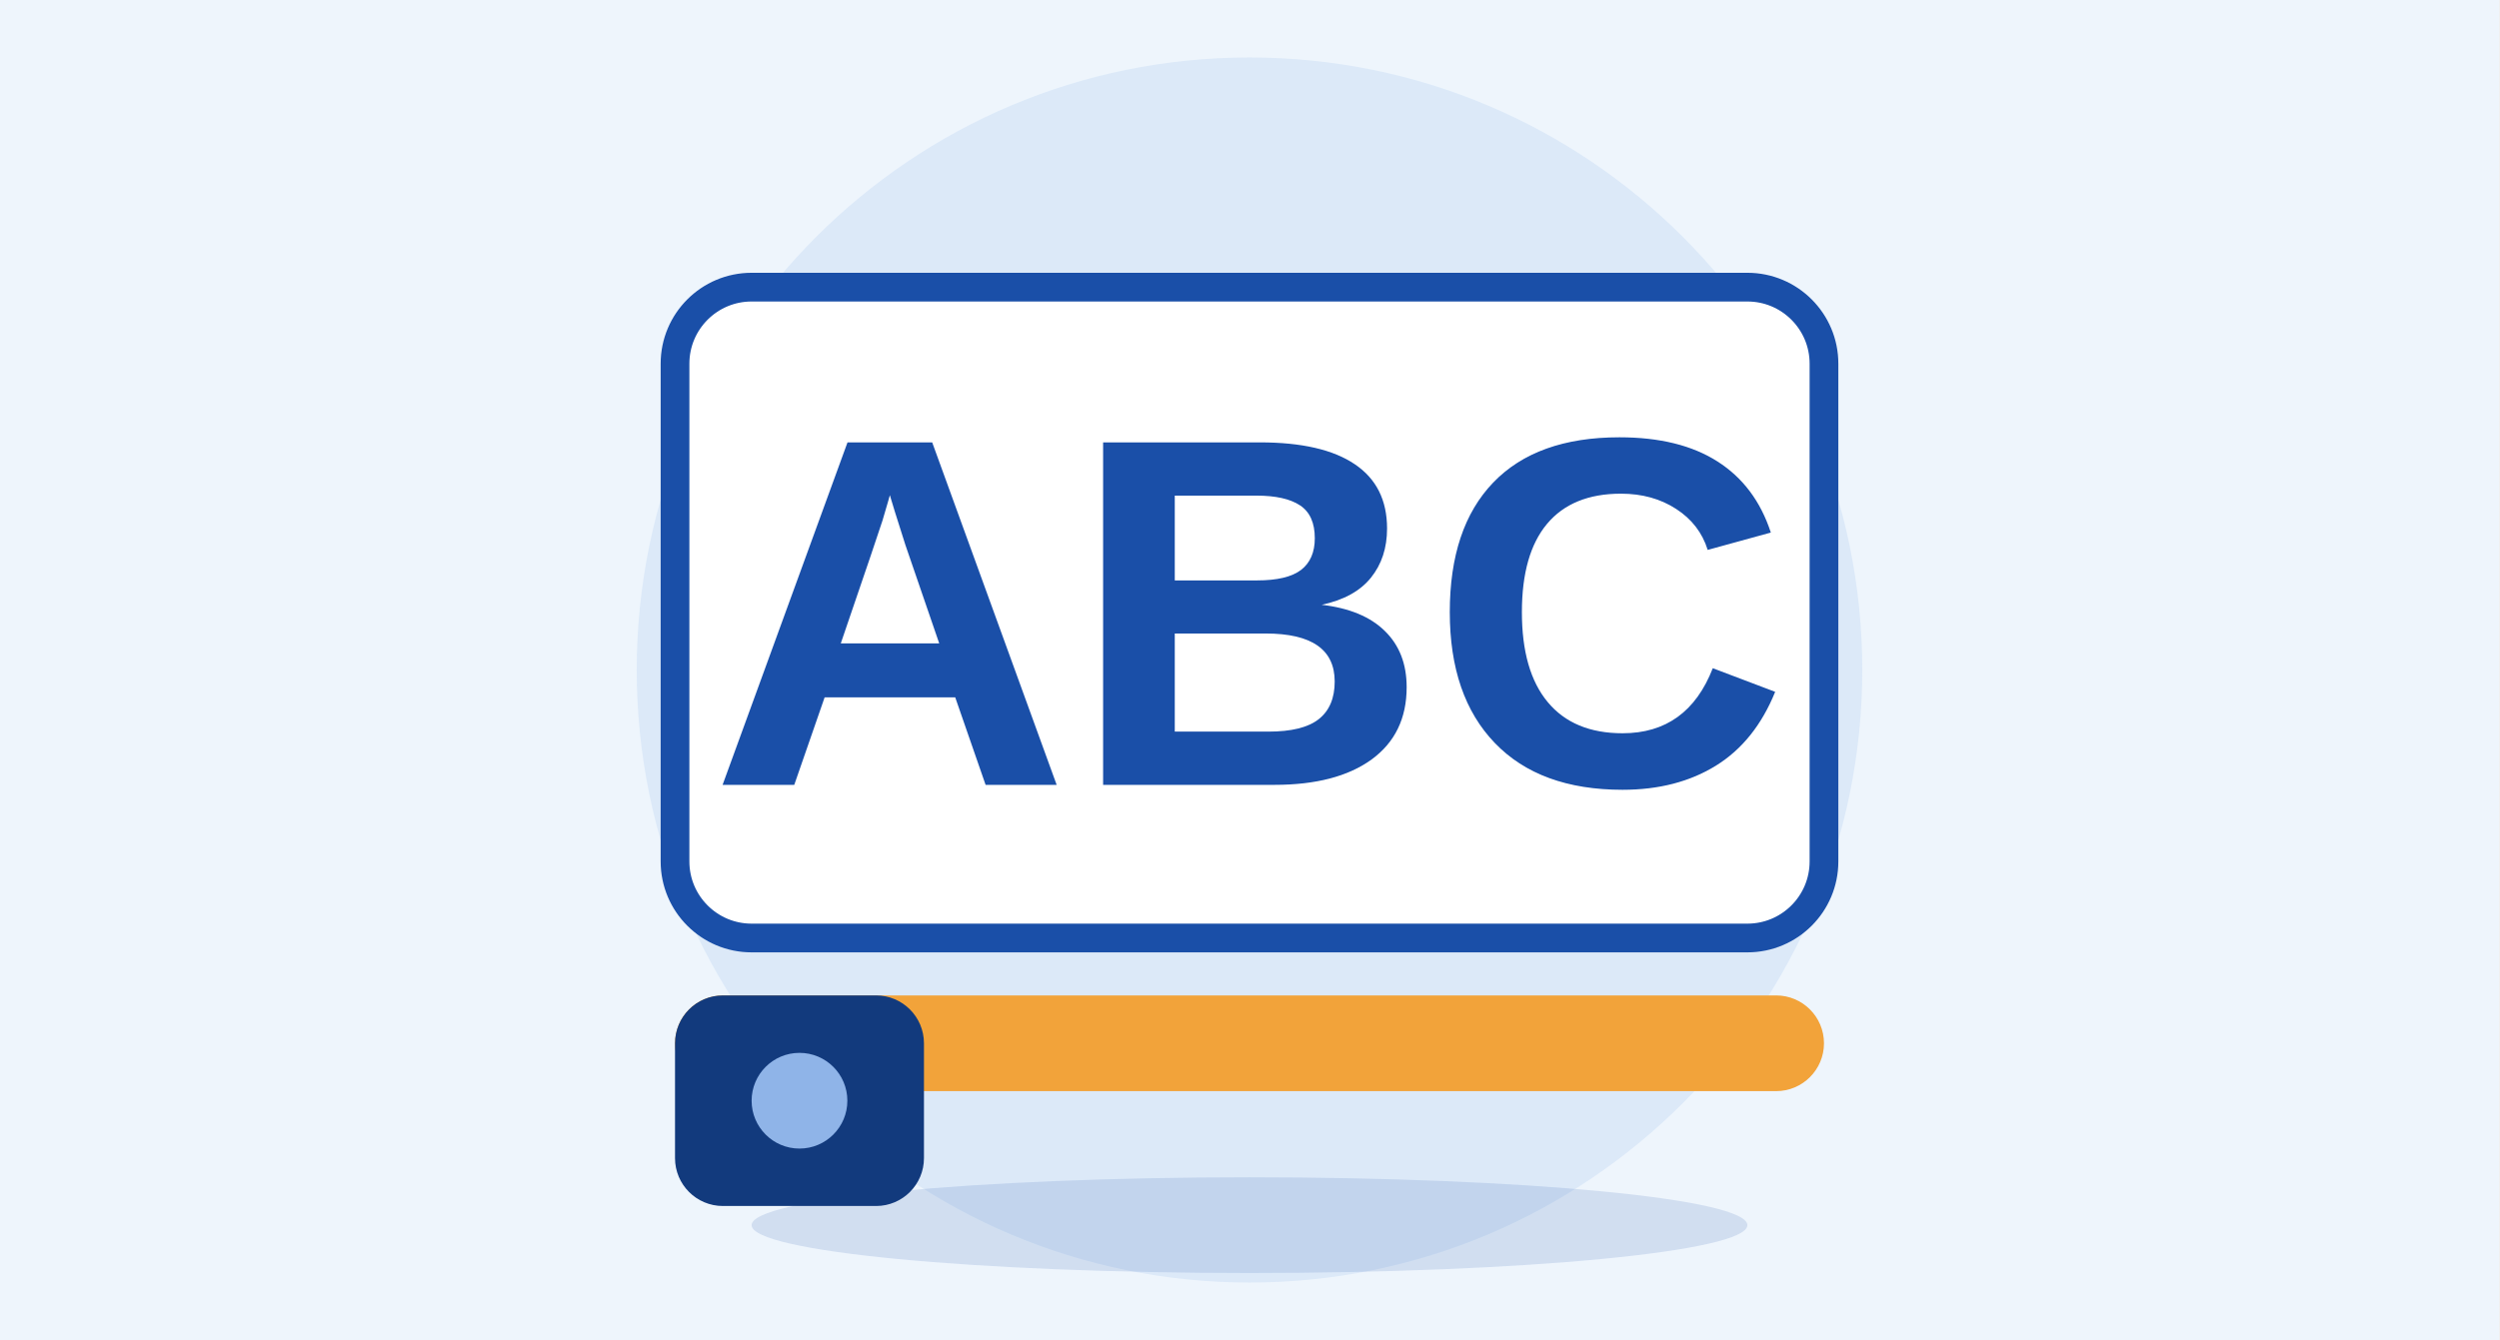
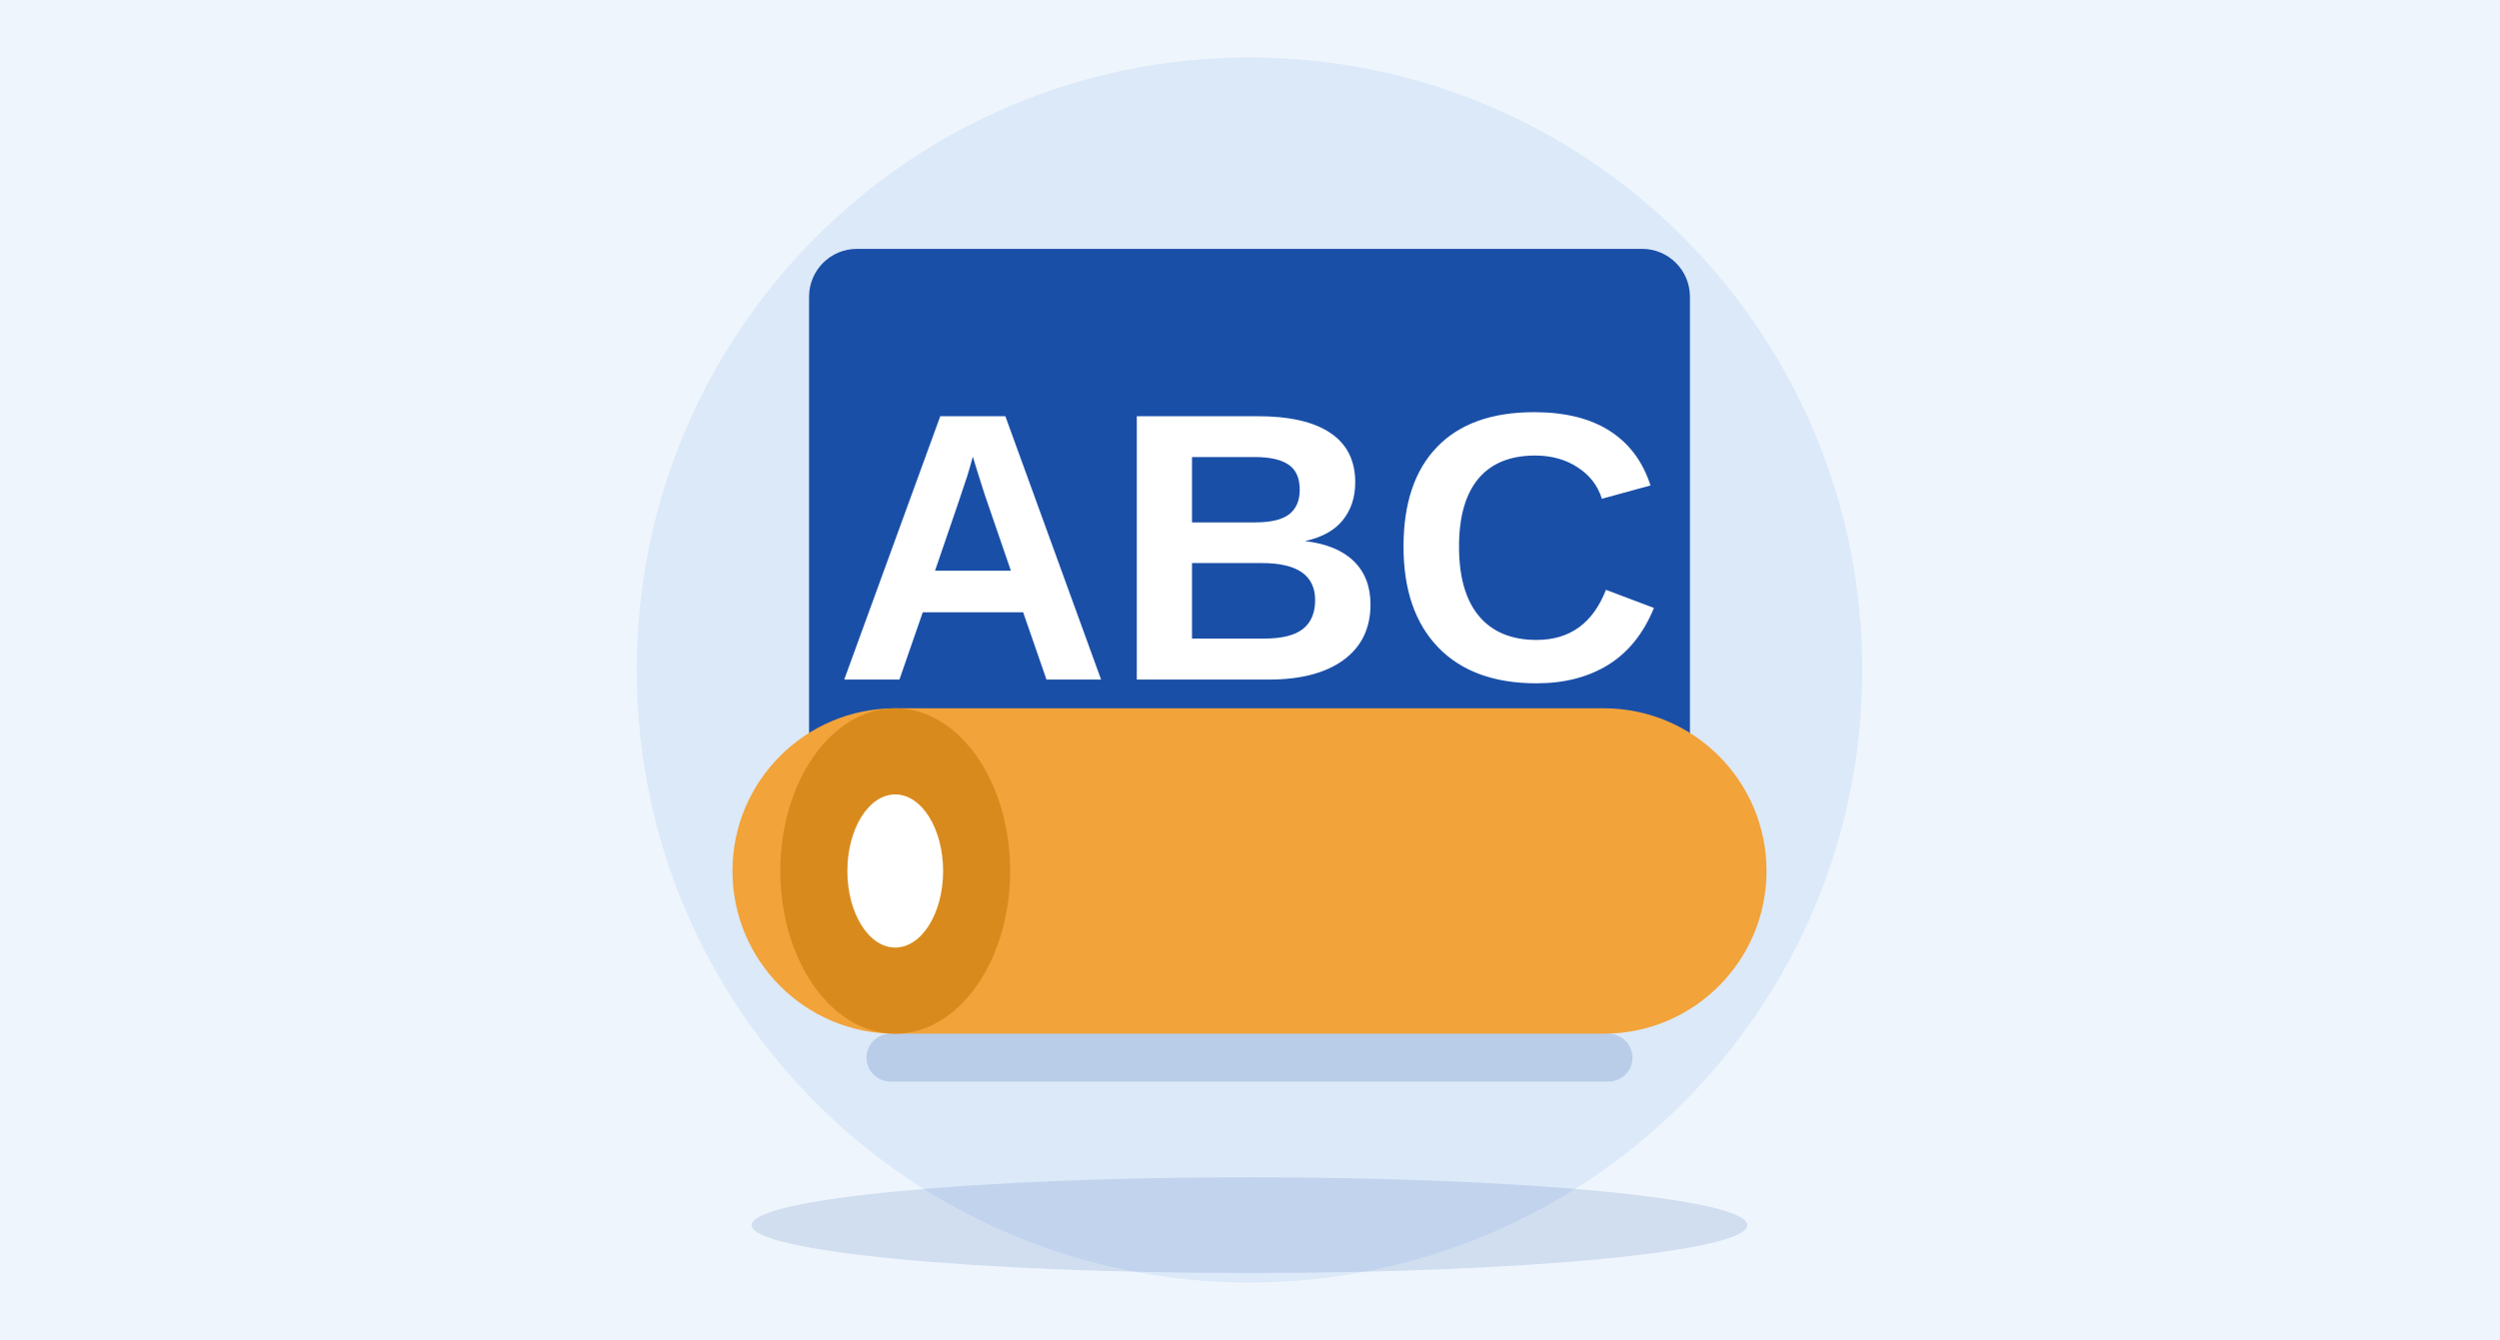
<svg xmlns="http://www.w3.org/2000/svg" viewBox="0 28 261 140" width="261" height="140">
  <rect y="28" width="261" height="140" fill="#eef5fc" />
  <circle cx="130.5" cy="98" r="64" fill="#dce9f8" />
  <ellipse cx="130.5" cy="156" rx="52" ry="5" fill="#1a4fa8" opacity=".14" />
  <g transform="translate(130.5 98)">
-     <rect x="-60" y="-40" width="120" height="68" rx="8" fill="#ffffff" stroke="#1a4fa8" stroke-width="3" />
-     <text x="0" y="12" text-anchor="middle" font-family="Arial,Helvetica,sans-serif" font-weight="800" font-size="52" fill="#1a4fa8">ABC</text>
-     <rect x="-60" y="34" width="120" height="10" rx="5" fill="#f2a33a" />
-     <rect x="-60" y="34" width="26" height="22" rx="5" fill="#123a7d" />
-     <circle cx="-47" cy="45" r="5" fill="#8fb4e8" />
+     <rect x="-46" y="-44" width="92" height="56" rx="5" fill="#1a4fa8" />
+     <text x="0" y="1" text-anchor="middle" font-family="Arial,Helvetica,sans-serif" font-weight="800" font-size="40" fill="#ffffff">ABC</text>
+     <rect x="-54" y="4" width="108" height="34" rx="17" fill="#f2a33a" />
+     <ellipse cx="-37" cy="21" rx="12" ry="17" fill="#d98a1c" />
+     <ellipse cx="-37" cy="21" rx="5" ry="8" fill="#ffffff" />
+     <rect x="-40" y="38" width="80" height="5" rx="2.5" fill="#1a4fa8" opacity=".18" />
  </g>
</svg>
